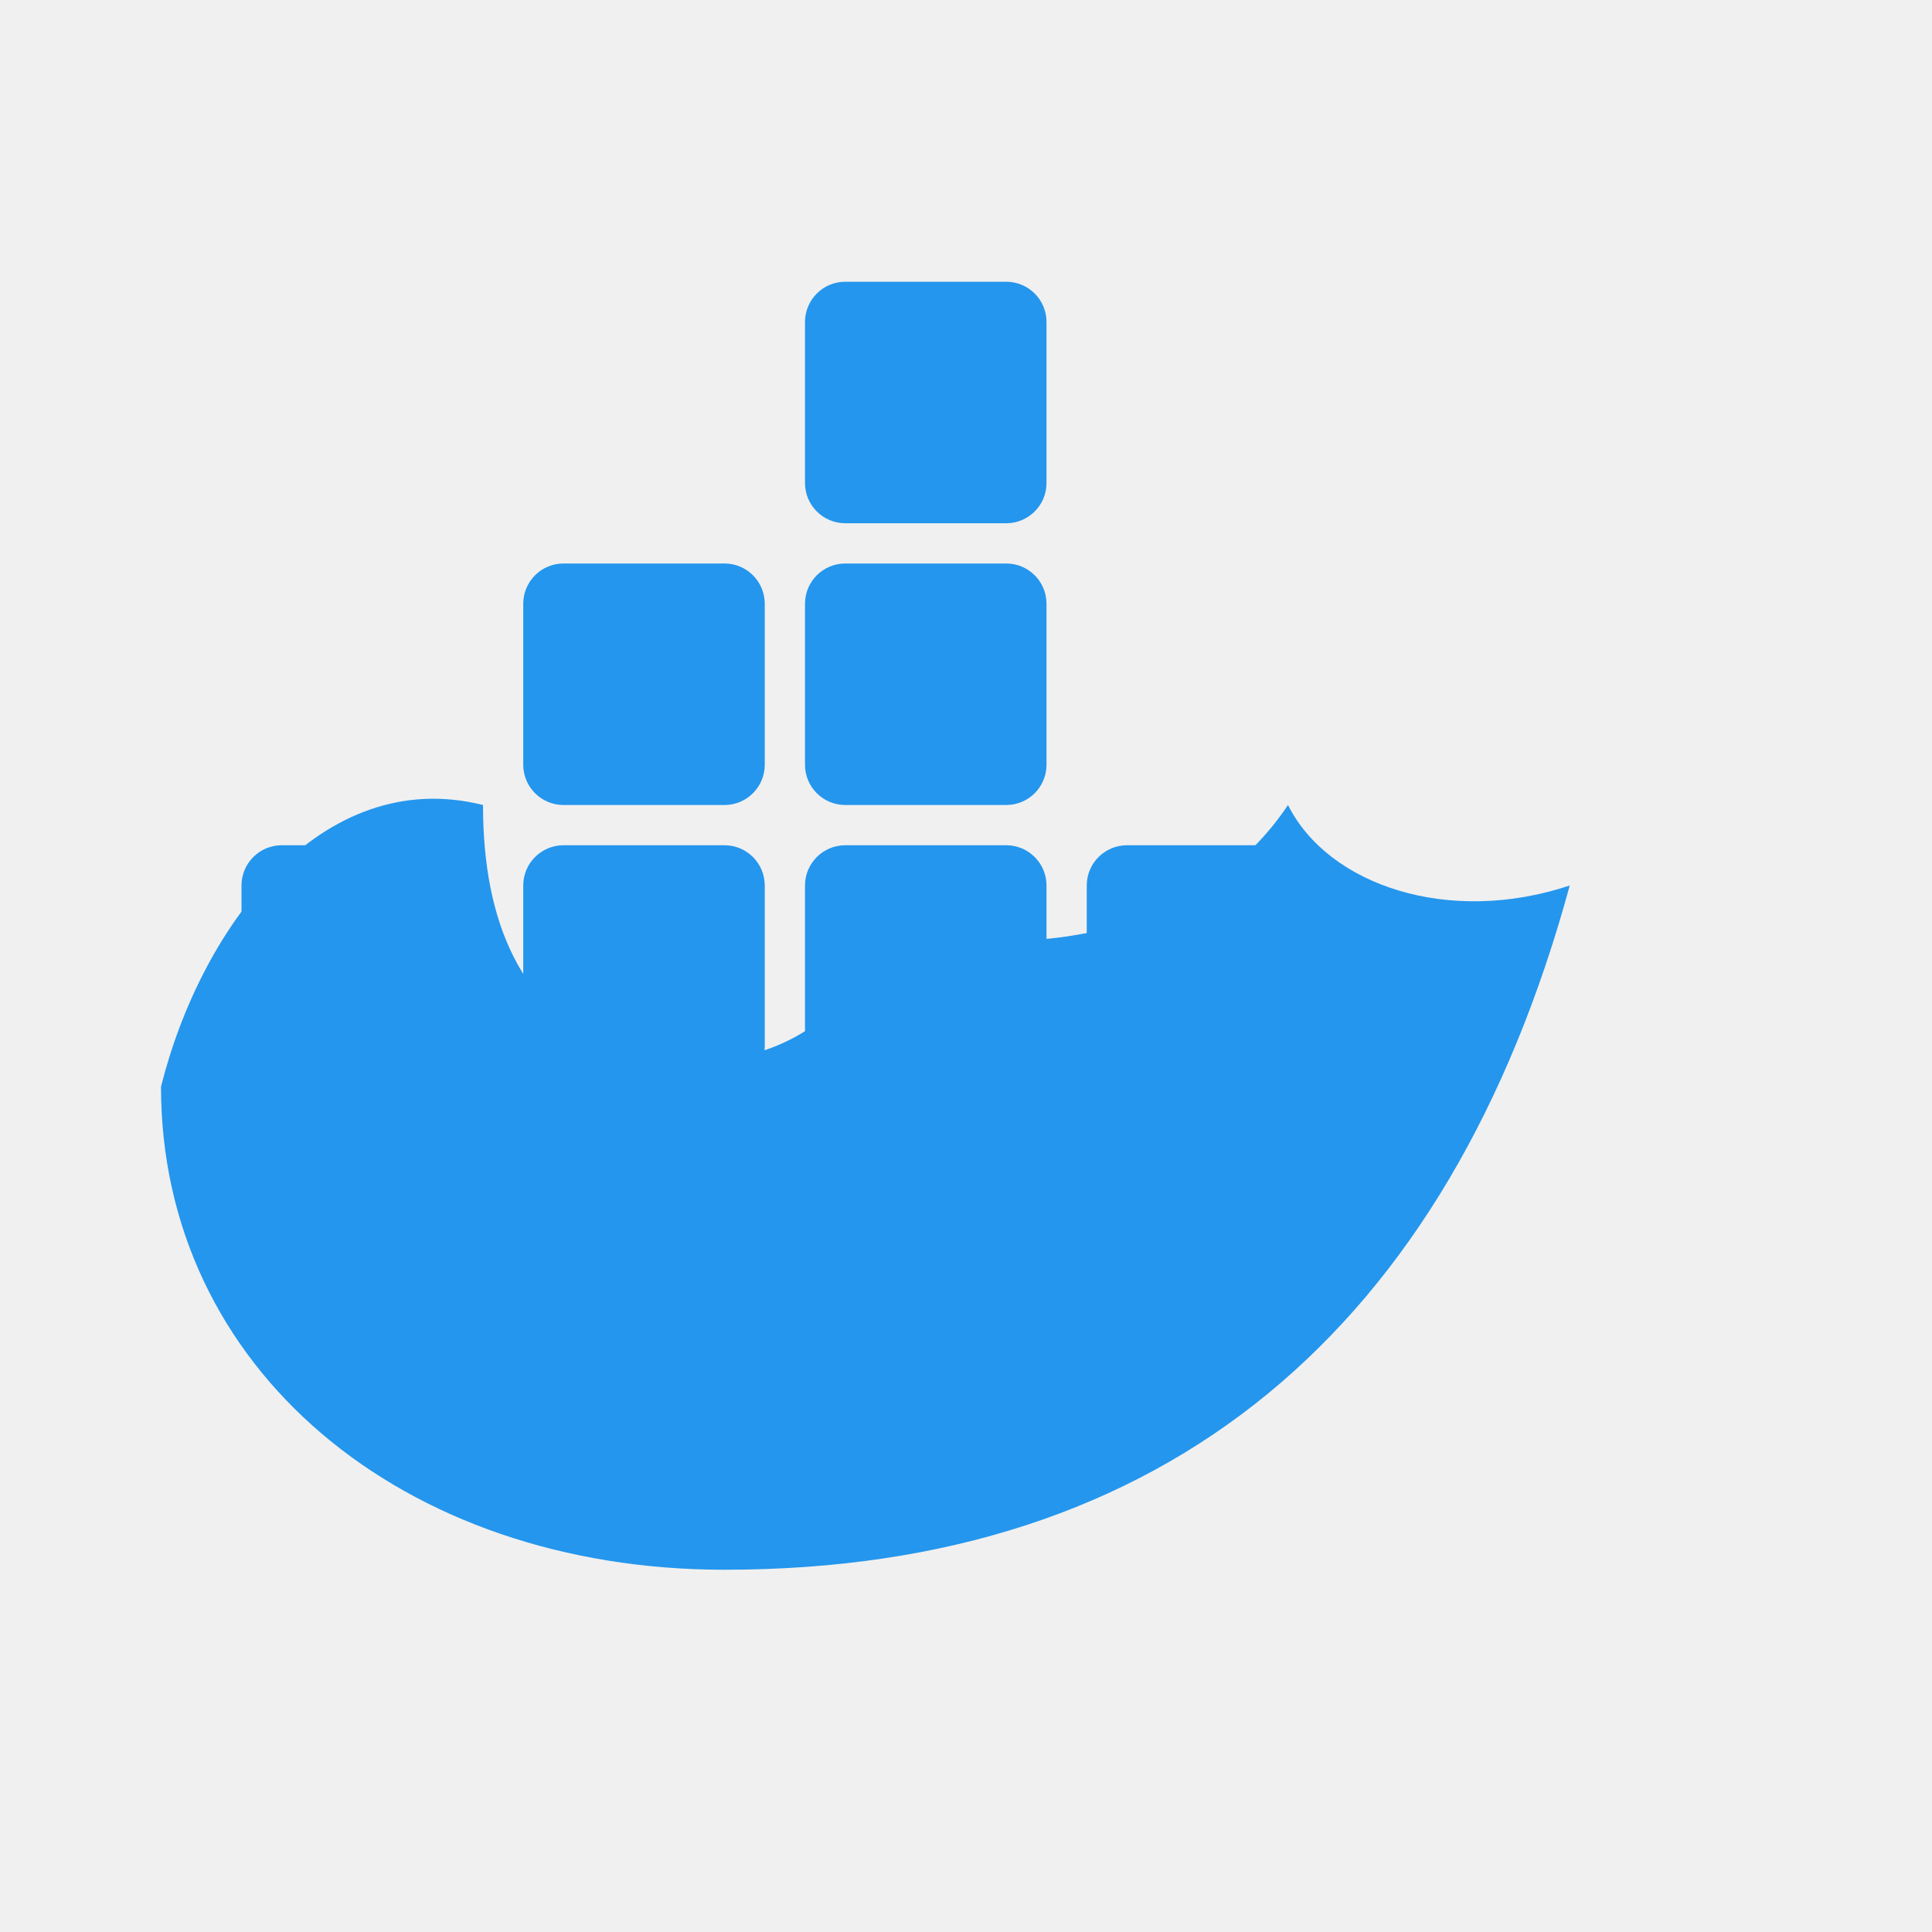
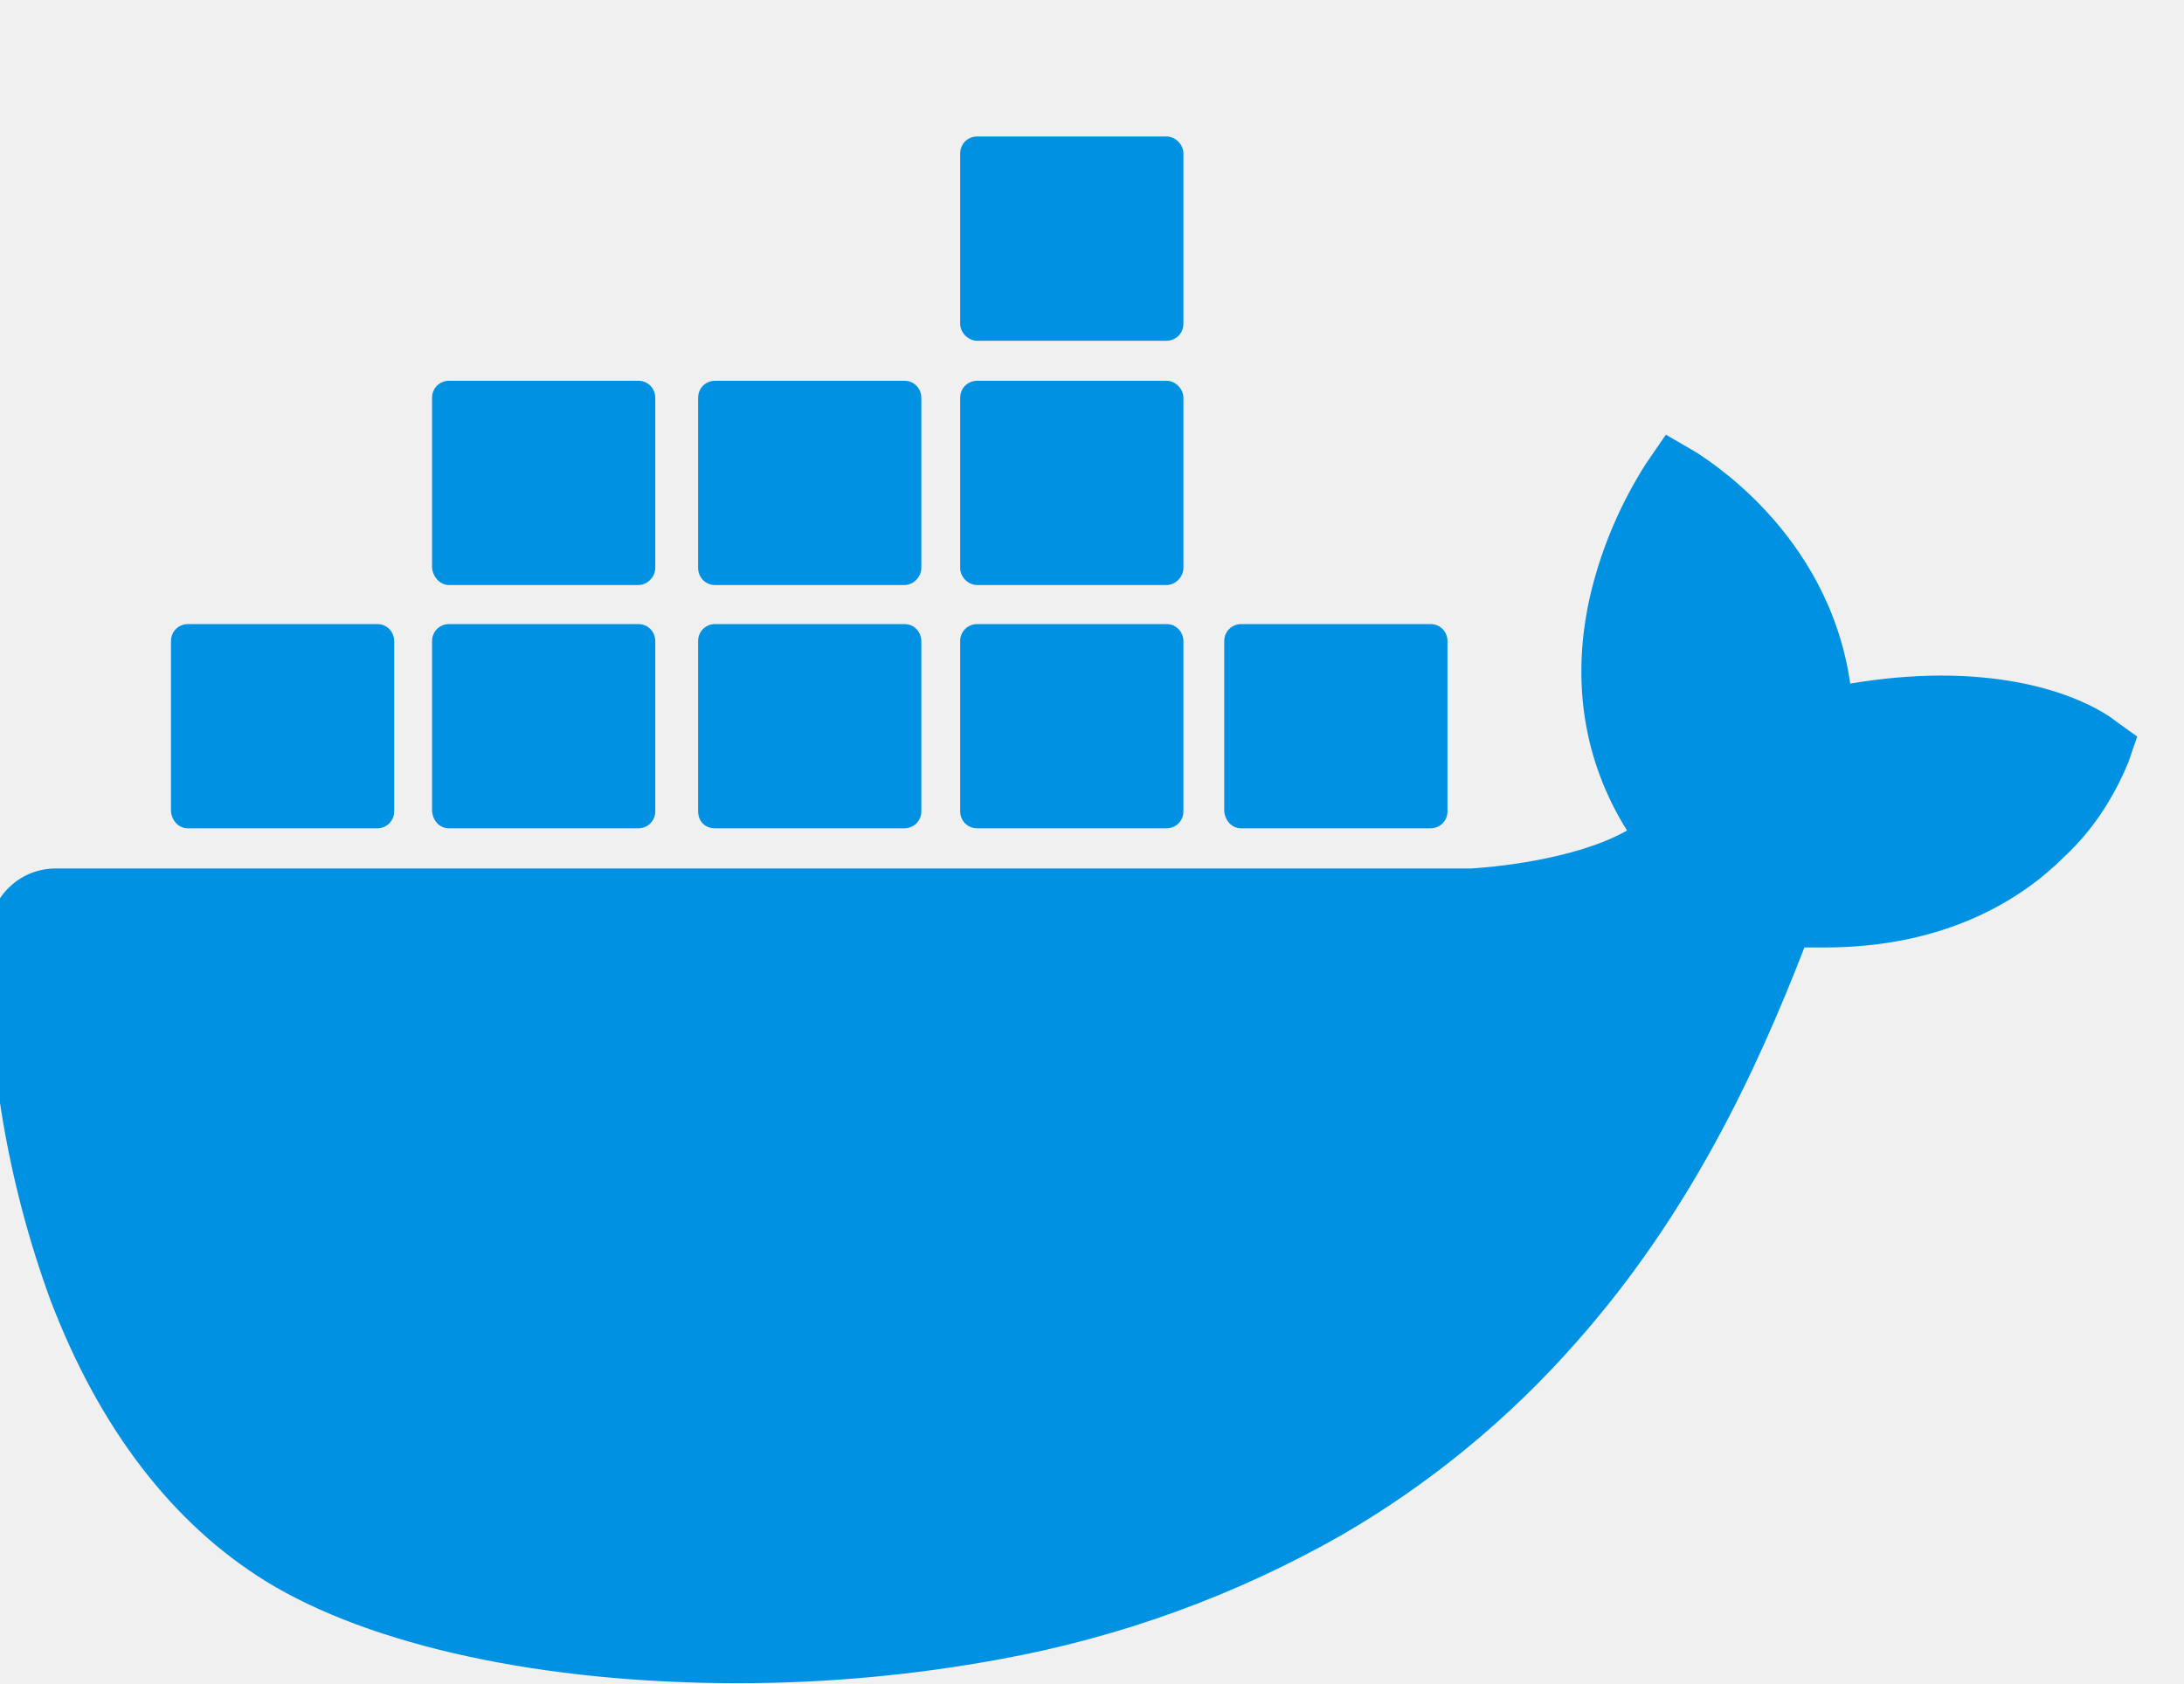
- <svg xmlns="http://www.w3.org/2000/svg" viewBox="0 0 48 48" fill="none">
-   <g fill="#2496ED">
-     <rect x="6" y="21" width="6" height="6" rx="1" />
-     <rect x="13" y="21" width="6" height="6" rx="1" />
-     <rect x="20" y="21" width="6" height="6" rx="1" />
-     <rect x="13" y="14" width="6" height="6" rx="1" />
-     <rect x="20" y="14" width="6" height="6" rx="1" />
-     <rect x="20" y="7" width="6" height="6" rx="1" />
-     <rect x="27" y="21" width="6" height="6" rx="1" />
-     <path d="M4 27c0 7 6 12 14 12 11 0 18-6 21-17-3 1-6 0-7-2-2 3-6 4-10 3-1 3-4 4-7 3-2-1-3-3-3-6-4-1-7 3-8 7z" />
+ <svg xmlns="http://www.w3.org/2000/svg" width="96" height="74" viewBox="0 0 96 74" fill="none">
+   <g clip-path="url(#clip0_4123_201)">
+     <path d="M93.024 31.723C92.762 31.503 90.396 29.701 85.315 29.701C84.001 29.701 82.643 29.833 81.329 30.053C80.366 23.329 74.803 20.077 74.584 19.901L73.226 19.11L72.35 20.385C71.255 22.099 70.422 24.032 69.94 26.01C69.021 29.833 69.59 33.437 71.518 36.513C69.196 37.832 65.429 38.139 64.64 38.183H2.441C0.82 38.183 -0.494 39.502 -0.494 41.128C-0.582 46.577 0.338 52.027 2.221 57.168C4.368 62.793 7.565 66.968 11.683 69.517C16.326 72.374 23.904 74 32.445 74C36.3 74 40.155 73.648 43.966 72.945C49.266 71.978 54.347 70.133 59.034 67.452C62.888 65.211 66.349 62.354 69.284 59.014C74.233 53.433 77.168 47.192 79.314 41.655H80.19C85.578 41.655 88.907 39.502 90.747 37.656C91.973 36.513 92.893 35.107 93.55 33.525L93.944 32.382L93.024 31.723Z" fill="#0091E2" />
+     <path d="M8.26 36.416H16.582C16.977 36.416 17.327 36.108 17.327 35.668V28.185C17.327 27.789 17.02 27.437 16.582 27.437H8.26C7.866 27.437 7.516 27.745 7.516 28.185V35.668C7.559 36.108 7.866 36.416 8.26 36.416ZM19.736 36.416H28.058C28.453 36.416 28.803 36.108 28.803 35.668V28.185C28.803 27.789 28.497 27.437 28.058 27.437H19.736C19.342 27.437 18.992 27.745 18.992 28.185V35.668C19.035 36.108 19.342 36.416 19.736 36.416ZM31.431 36.416H39.754C40.148 36.416 40.498 36.108 40.498 35.668V28.185C40.498 27.789 40.191 27.437 39.754 27.437H31.431C31.037 27.437 30.687 27.745 30.687 28.185V35.668C30.687 36.108 30.993 36.416 31.431 36.416ZM42.951 36.416H51.273C51.667 36.416 52.018 36.108 52.018 35.668V28.185C52.018 27.789 51.711 27.437 51.273 27.437L42.951 27.437C42.557 27.437 42.206 27.745 42.206 28.185V35.668C42.206 36.108 42.557 36.416 42.951 36.416ZM19.736 25.72H28.058C28.453 25.72 28.803 25.368 28.803 24.972V17.489C28.803 17.093 28.497 16.74 28.058 16.74H19.736C19.342 16.74 18.992 17.049 18.992 17.489V24.972C19.035 25.368 19.342 25.72 19.736 25.72ZM31.431 25.72H39.754C40.148 25.72 40.498 25.368 40.498 24.972V17.489C40.498 17.093 40.191 16.74 39.754 16.74H31.431C31.037 16.74 30.687 17.049 30.687 17.489V24.972C30.687 25.368 30.993 25.72 31.431 25.72ZM42.951 25.72H51.273C51.667 25.72 52.018 25.368 52.018 24.972V17.489C52.018 17.093 51.667 16.74 51.273 16.74H42.951C42.557 16.74 42.206 17.049 42.206 17.489V24.972C42.206 25.368 42.557 25.72 42.951 25.72ZM42.951 14.98H51.273C51.667 14.98 52.018 14.672 52.018 14.231V6.748C52.018 6.352 51.667 6 51.273 6H42.951C42.557 6 42.206 6.308 42.206 6.748V14.231C42.206 14.627 42.557 14.98 42.951 14.98ZM54.558 36.416H62.881C63.275 36.416 63.625 36.108 63.625 35.668V28.185C63.625 27.789 63.319 27.437 62.881 27.437H54.558C54.164 27.437 53.813 27.745 53.813 28.185V35.668C53.858 36.108 54.164 36.416 54.558 36.416Z" fill="#0091E2" />
  </g>
+   <path d="M13.156 88.228C13.36 88.336 13.474 88.498 13.498 88.714C13.534 88.93 13.48 89.128 13.336 89.308C13.228 89.464 13.09 89.548 12.922 89.56C12.754 89.572 12.586 89.536 12.418 89.452C12.022 89.212 11.596 89.026 11.14 88.894C10.684 88.75 10.204 88.678 9.7 88.678C8.992 88.678 8.344 88.804 7.756 89.056C7.168 89.296 6.658 89.638 6.226 90.082C5.794 90.526 5.458 91.054 5.218 91.666C4.978 92.278 4.858 92.956 4.858 93.7C4.858 94.492 4.984 95.2 5.236 95.824C5.488 96.448 5.83 96.982 6.262 97.426C6.706 97.858 7.216 98.188 7.792 98.416C8.38 98.644 9.016 98.758 9.7 98.758C10.192 98.758 10.666 98.692 11.122 98.56C11.578 98.428 12.01 98.236 12.418 97.984C12.586 97.9 12.754 97.87 12.922 97.894C13.09 97.918 13.234 98.002 13.354 98.146C13.498 98.338 13.552 98.542 13.516 98.758C13.48 98.962 13.366 99.112 13.174 99.208C12.874 99.388 12.532 99.556 12.148 99.712C11.764 99.856 11.362 99.97 10.942 100.054C10.534 100.138 10.12 100.18 9.7 100.18C8.836 100.18 8.02 100.03 7.252 99.73C6.484 99.43 5.806 98.998 5.218 98.434C4.63 97.87 4.162 97.192 3.814 96.4C3.478 95.596 3.31 94.696 3.31 93.7C3.31 92.764 3.472 91.906 3.796 91.126C4.12 90.346 4.57 89.668 5.146 89.092C5.734 88.516 6.412 88.066 7.18 87.742C7.96 87.418 8.8 87.256 9.7 87.256C10.324 87.256 10.93 87.34 11.518 87.508C12.118 87.676 12.664 87.916 13.156 88.228ZM24.272 95.32C24.272 96.256 24.062 97.09 23.642 97.822C23.234 98.554 22.676 99.13 21.968 99.55C21.272 99.97 20.486 100.18 19.61 100.18C18.734 100.18 17.942 99.97 17.234 99.55C16.526 99.13 15.962 98.554 15.542 97.822C15.134 97.09 14.93 96.256 14.93 95.32C14.93 94.384 15.134 93.55 15.542 92.818C15.962 92.086 16.526 91.51 17.234 91.09C17.942 90.67 18.734 90.46 19.61 90.46C20.486 90.46 21.272 90.67 21.968 91.09C22.676 91.51 23.234 92.086 23.642 92.818C24.062 93.55 24.272 94.384 24.272 95.32ZM22.832 95.32C22.832 94.624 22.688 94.012 22.4 93.484C22.124 92.956 21.74 92.542 21.248 92.242C20.768 91.942 20.222 91.792 19.61 91.792C18.998 91.792 18.446 91.942 17.954 92.242C17.474 92.542 17.09 92.956 16.802 93.484C16.514 94.012 16.37 94.624 16.37 95.32C16.37 96.004 16.514 96.61 16.802 97.138C17.09 97.666 17.474 98.086 17.954 98.398C18.446 98.698 18.998 98.848 19.61 98.848C20.222 98.848 20.768 98.698 21.248 98.398C21.74 98.086 22.124 97.666 22.4 97.138C22.688 96.61 22.832 96.004 22.832 95.32ZM31.064 90.46C31.88 90.46 32.522 90.628 32.989 90.964C33.458 91.3 33.788 91.75 33.98 92.314C34.184 92.878 34.285 93.508 34.285 94.204V99.262C34.285 99.466 34.214 99.64 34.069 99.784C33.938 99.928 33.77 100 33.566 100C33.361 100 33.188 99.928 33.044 99.784C32.911 99.64 32.846 99.466 32.846 99.262V94.24C32.846 93.784 32.773 93.376 32.63 93.016C32.498 92.644 32.27 92.35 31.945 92.134C31.634 91.906 31.201 91.792 30.649 91.792C30.145 91.792 29.683 91.906 29.264 92.134C28.843 92.35 28.508 92.644 28.256 93.016C28.003 93.376 27.878 93.784 27.878 94.24V99.262C27.878 99.466 27.805 99.64 27.662 99.784C27.529 99.928 27.361 100 27.157 100C26.953 100 26.779 99.928 26.636 99.784C26.503 99.64 26.438 99.466 26.438 99.262V91.414C26.438 91.21 26.503 91.042 26.636 90.91C26.779 90.766 26.953 90.694 27.157 90.694C27.373 90.694 27.547 90.766 27.68 90.91C27.811 91.042 27.878 91.21 27.878 91.414V92.692L27.517 93.088C27.578 92.776 27.715 92.464 27.931 92.152C28.148 91.828 28.418 91.54 28.741 91.288C29.066 91.036 29.425 90.838 29.822 90.694C30.218 90.538 30.631 90.46 31.064 90.46ZM36.589 90.748H40.819C41.011 90.748 41.167 90.814 41.287 90.946C41.419 91.078 41.485 91.234 41.485 91.414C41.485 91.606 41.419 91.768 41.287 91.9C41.167 92.02 41.011 92.08 40.819 92.08H36.589C36.409 92.08 36.253 92.014 36.121 91.882C35.989 91.75 35.923 91.588 35.923 91.396C35.923 91.216 35.989 91.066 36.121 90.946C36.253 90.814 36.409 90.748 36.589 90.748ZM38.479 88.3C38.683 88.3 38.851 88.372 38.983 88.516C39.115 88.648 39.181 88.816 39.181 89.02V97.714C39.181 98.002 39.223 98.218 39.307 98.362C39.391 98.506 39.499 98.608 39.631 98.668C39.775 98.716 39.913 98.74 40.045 98.74C40.165 98.74 40.267 98.722 40.351 98.686C40.447 98.638 40.555 98.614 40.675 98.614C40.795 98.614 40.903 98.674 40.999 98.794C41.107 98.902 41.161 99.046 41.161 99.226C41.161 99.442 41.035 99.628 40.783 99.784C40.531 99.928 40.249 100 39.937 100C39.769 100 39.559 99.988 39.307 99.964C39.067 99.94 38.827 99.862 38.587 99.73C38.347 99.598 38.143 99.382 37.975 99.082C37.819 98.77 37.741 98.338 37.741 97.786V89.02C37.741 88.816 37.813 88.648 37.957 88.516C38.101 88.372 38.275 88.3 38.479 88.3ZM51.156 90.604C51.36 90.604 51.528 90.676 51.66 90.82C51.804 90.952 51.876 91.12 51.876 91.324V99.262C51.876 99.466 51.804 99.64 51.66 99.784C51.528 99.928 51.36 100 51.156 100C50.94 100 50.766 99.928 50.634 99.784C50.502 99.64 50.436 99.466 50.436 99.262V97.552L50.778 97.516C50.778 97.78 50.688 98.068 50.508 98.38C50.328 98.692 50.082 98.986 49.77 99.262C49.458 99.526 49.086 99.748 48.654 99.928C48.234 100.096 47.778 100.18 47.286 100.18C46.47 100.18 45.738 99.97 45.09 99.55C44.442 99.118 43.926 98.536 43.542 97.804C43.17 97.072 42.984 96.238 42.984 95.302C42.984 94.354 43.17 93.52 43.542 92.8C43.926 92.068 44.442 91.498 45.09 91.09C45.738 90.67 46.458 90.46 47.25 90.46C47.766 90.46 48.246 90.544 48.69 90.712C49.134 90.88 49.518 91.108 49.842 91.396C50.178 91.684 50.436 92.002 50.616 92.35C50.808 92.698 50.904 93.046 50.904 93.394L50.436 93.286V91.324C50.436 91.12 50.502 90.952 50.634 90.82C50.766 90.676 50.94 90.604 51.156 90.604ZM47.448 98.848C48.048 98.848 48.576 98.692 49.032 98.38C49.5 98.068 49.86 97.648 50.112 97.12C50.376 96.58 50.508 95.974 50.508 95.302C50.508 94.642 50.376 94.048 50.112 93.52C49.86 92.98 49.5 92.56 49.032 92.26C48.576 91.948 48.048 91.792 47.448 91.792C46.86 91.792 46.332 91.942 45.864 92.242C45.408 92.542 45.048 92.956 44.784 93.484C44.52 94.012 44.388 94.618 44.388 95.302C44.388 95.974 44.514 96.58 44.766 97.12C45.03 97.648 45.39 98.068 45.846 98.38C46.314 98.692 46.848 98.848 47.448 98.848ZM55.931 99.262C55.931 99.466 55.859 99.64 55.715 99.784C55.583 99.928 55.415 100 55.211 100C54.995 100 54.821 99.928 54.689 99.784C54.557 99.64 54.491 99.466 54.491 99.262V91.27C54.491 91.066 54.557 90.898 54.689 90.766C54.833 90.622 55.007 90.55 55.211 90.55C55.415 90.55 55.583 90.622 55.715 90.766C55.859 90.898 55.931 91.066 55.931 91.27V99.262ZM55.211 89.344C54.911 89.344 54.689 89.284 54.545 89.164C54.401 89.044 54.329 88.858 54.329 88.606V88.354C54.329 88.102 54.407 87.916 54.563 87.796C54.719 87.676 54.941 87.616 55.229 87.616C55.517 87.616 55.733 87.676 55.877 87.796C56.021 87.916 56.093 88.102 56.093 88.354V88.606C56.093 88.858 56.015 89.044 55.859 89.164C55.715 89.284 55.499 89.344 55.211 89.344ZM63.144 90.46C63.959 90.46 64.602 90.628 65.07 90.964C65.537 91.3 65.868 91.75 66.059 92.314C66.263 92.878 66.365 93.508 66.365 94.204V99.262C66.365 99.466 66.293 99.64 66.15 99.784C66.017 99.928 65.85 100 65.645 100C65.442 100 65.267 99.928 65.124 99.784C64.992 99.64 64.925 99.466 64.925 99.262V94.24C64.925 93.784 64.853 93.376 64.71 93.016C64.578 92.644 64.35 92.35 64.025 92.134C63.714 91.906 63.282 91.792 62.73 91.792C62.225 91.792 61.764 91.906 61.343 92.134C60.923 92.35 60.587 92.644 60.336 93.016C60.084 93.376 59.958 93.784 59.958 94.24V99.262C59.958 99.466 59.886 99.64 59.742 99.784C59.609 99.928 59.441 100 59.237 100C59.033 100 58.859 99.928 58.715 99.784C58.584 99.64 58.517 99.466 58.517 99.262V91.414C58.517 91.21 58.584 91.042 58.715 90.91C58.859 90.766 59.033 90.694 59.237 90.694C59.453 90.694 59.627 90.766 59.76 90.91C59.892 91.042 59.958 91.21 59.958 91.414V92.692L59.597 93.088C59.657 92.776 59.795 92.464 60.011 92.152C60.227 91.828 60.498 91.54 60.822 91.288C61.145 91.036 61.505 90.838 61.901 90.694C62.297 90.538 62.712 90.46 63.144 90.46ZM73.331 100.18C72.371 100.18 71.531 99.976 70.811 99.568C70.091 99.16 69.527 98.602 69.119 97.894C68.723 97.174 68.525 96.346 68.525 95.41C68.525 94.366 68.729 93.478 69.137 92.746C69.557 92.002 70.097 91.438 70.757 91.054C71.429 90.658 72.137 90.46 72.881 90.46C73.433 90.46 73.967 90.562 74.483 90.766C74.999 90.97 75.455 91.27 75.851 91.666C76.247 92.05 76.565 92.518 76.805 93.07C77.045 93.61 77.171 94.216 77.183 94.888C77.183 95.08 77.111 95.242 76.967 95.374C76.823 95.506 76.655 95.572 76.463 95.572H69.353L69.029 94.33H75.959L75.671 94.582V94.186C75.623 93.694 75.455 93.274 75.167 92.926C74.891 92.566 74.549 92.29 74.141 92.098C73.745 91.906 73.325 91.81 72.881 91.81C72.521 91.81 72.161 91.876 71.801 92.008C71.453 92.128 71.135 92.332 70.847 92.62C70.571 92.896 70.343 93.256 70.163 93.7C69.995 94.144 69.911 94.678 69.911 95.302C69.911 95.998 70.049 96.61 70.325 97.138C70.613 97.666 71.009 98.086 71.513 98.398C72.017 98.698 72.605 98.848 73.277 98.848C73.697 98.848 74.063 98.794 74.375 98.686C74.687 98.578 74.957 98.446 75.185 98.29C75.413 98.122 75.605 97.954 75.761 97.786C75.917 97.678 76.067 97.624 76.211 97.624C76.391 97.624 76.535 97.684 76.643 97.804C76.763 97.924 76.823 98.068 76.823 98.236C76.823 98.44 76.727 98.62 76.535 98.776C76.199 99.148 75.743 99.478 75.167 99.766C74.591 100.042 73.979 100.18 73.331 100.18ZM80.068 100C79.864 100 79.69 99.928 79.546 99.784C79.414 99.64 79.348 99.466 79.348 99.262V91.414C79.348 91.21 79.414 91.042 79.546 90.91C79.69 90.766 79.864 90.694 80.068 90.694C80.284 90.694 80.458 90.766 80.59 90.91C80.722 91.042 80.788 91.21 80.788 91.414V93.79L80.572 93.412C80.644 93.04 80.77 92.68 80.95 92.332C81.142 91.972 81.382 91.654 81.67 91.378C81.958 91.09 82.288 90.868 82.66 90.712C83.032 90.544 83.44 90.46 83.884 90.46C84.148 90.46 84.388 90.526 84.604 90.658C84.832 90.778 84.946 90.952 84.946 91.18C84.946 91.432 84.88 91.618 84.748 91.738C84.616 91.858 84.466 91.918 84.298 91.918C84.142 91.918 83.992 91.888 83.848 91.828C83.704 91.756 83.524 91.72 83.308 91.72C83.008 91.72 82.708 91.804 82.408 91.972C82.12 92.128 81.85 92.356 81.598 92.656C81.358 92.956 81.16 93.298 81.004 93.682C80.86 94.054 80.788 94.456 80.788 94.888V99.262C80.788 99.466 80.716 99.64 80.572 99.784C80.44 99.928 80.272 100 80.068 100Z" fill="white" />
+   <defs>
+     <clipPath id="clip0_4123_201">
+       <rect width="96" height="74" fill="white" />
+     </clipPath>
+   </defs>
</svg>
